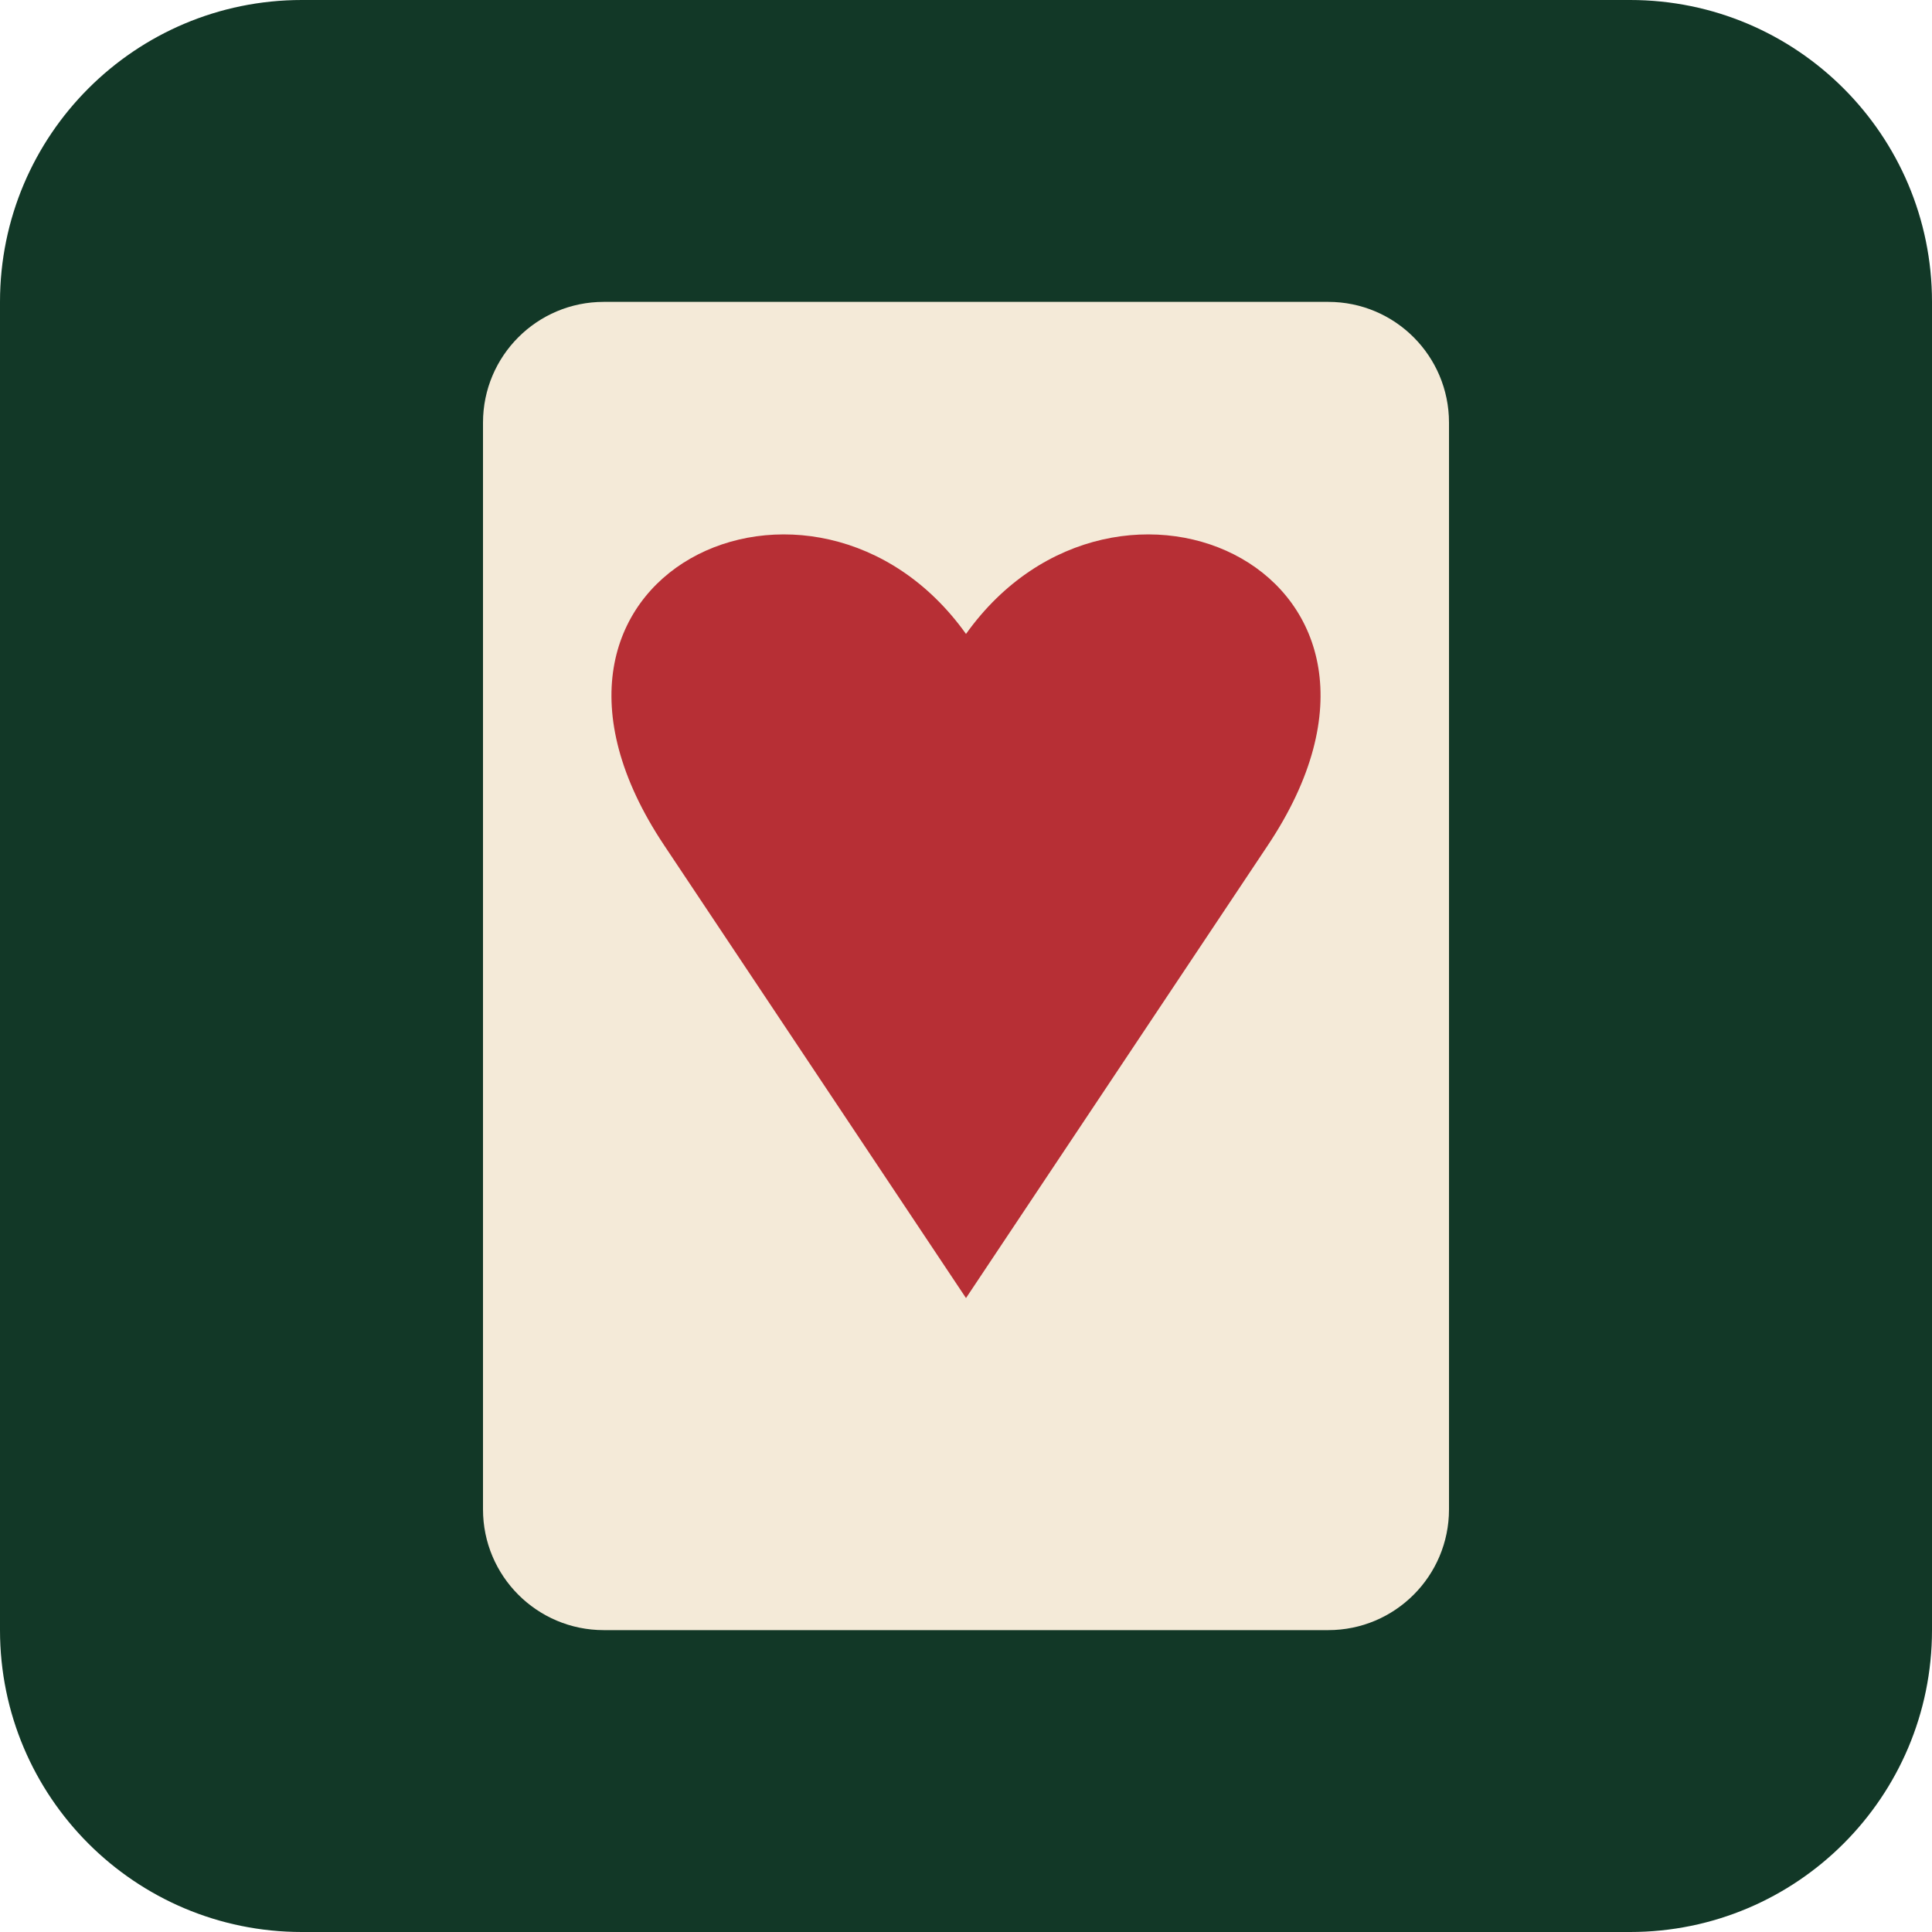
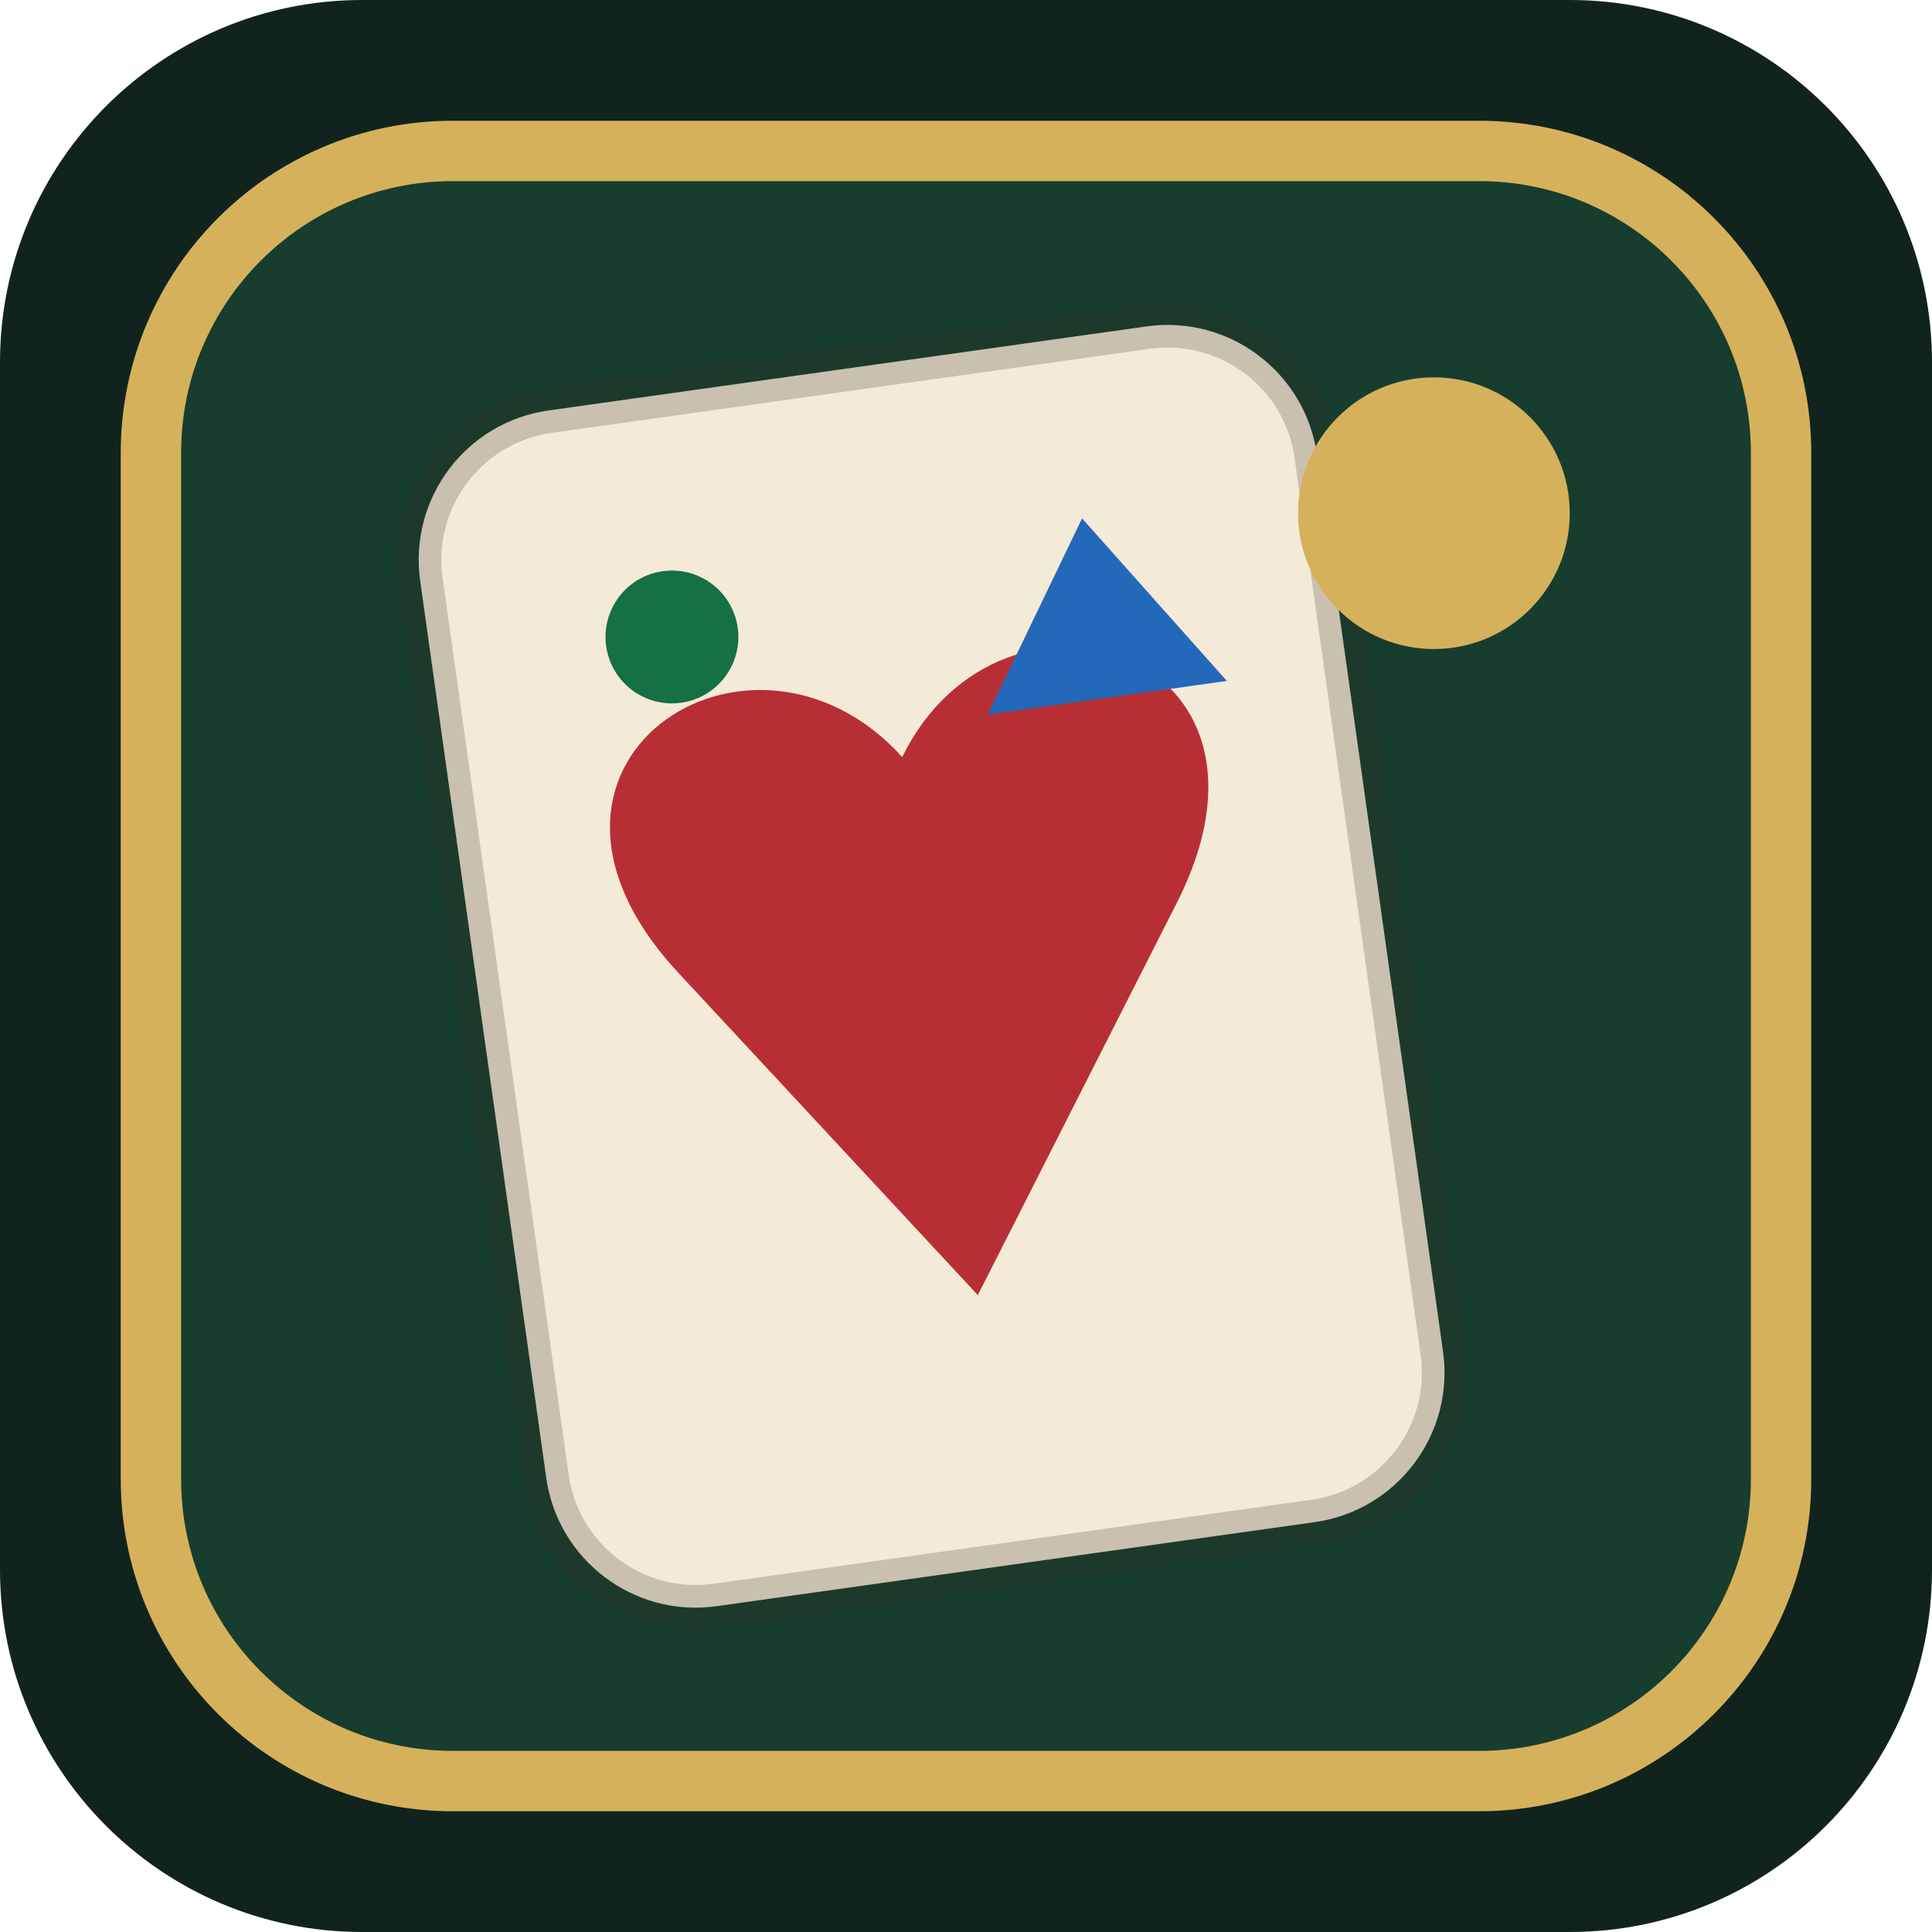
- <svg xmlns="http://www.w3.org/2000/svg" viewBox="0 0 64 64">
-   <rect width="64" height="64" rx="10" fill="#123827" />
-   <rect x="16" y="10" width="32" height="44" rx="4" fill="#f4ead8" />
-   <path d="M32 21c5-7 16-2 10 7L32 43 22 28c-6-9 5-14 10-7Z" fill="#b72f35" />
+ <svg xmlns="http://www.w3.org/2000/svg" viewBox="0 0 64 64" role="img" aria-label="Bridge Bot">
+   <rect width="64" height="64" rx="12" fill="#10241d" />
+   <rect x="5" y="5" width="54" height="54" rx="10" fill="#173d2e" stroke="#d6b15b" stroke-width="2" />
+   <g transform="rotate(-8 31 33)">
+     <rect x="16" y="12" width="30" height="40" rx="5" fill="#f4ead8" stroke="#322d24" stroke-opacity=".22" stroke-width="1.5" />
+     <path d="M31 25c4.2-6.2 13.8-1.7 8.3 6.1L31 43 22.7 31.1C17.2 23.3 26.8 18.8 31 25Z" fill="#b72f35" />
+     <circle cx="24" cy="20" r="2.2" fill="#157044" />
+     <path d="M38 18 42 24H34Z" fill="#2468ba" />
+   </g>
+   <circle cx="47.5" cy="17" r="4.5" fill="#d6b15b" />
</svg>
